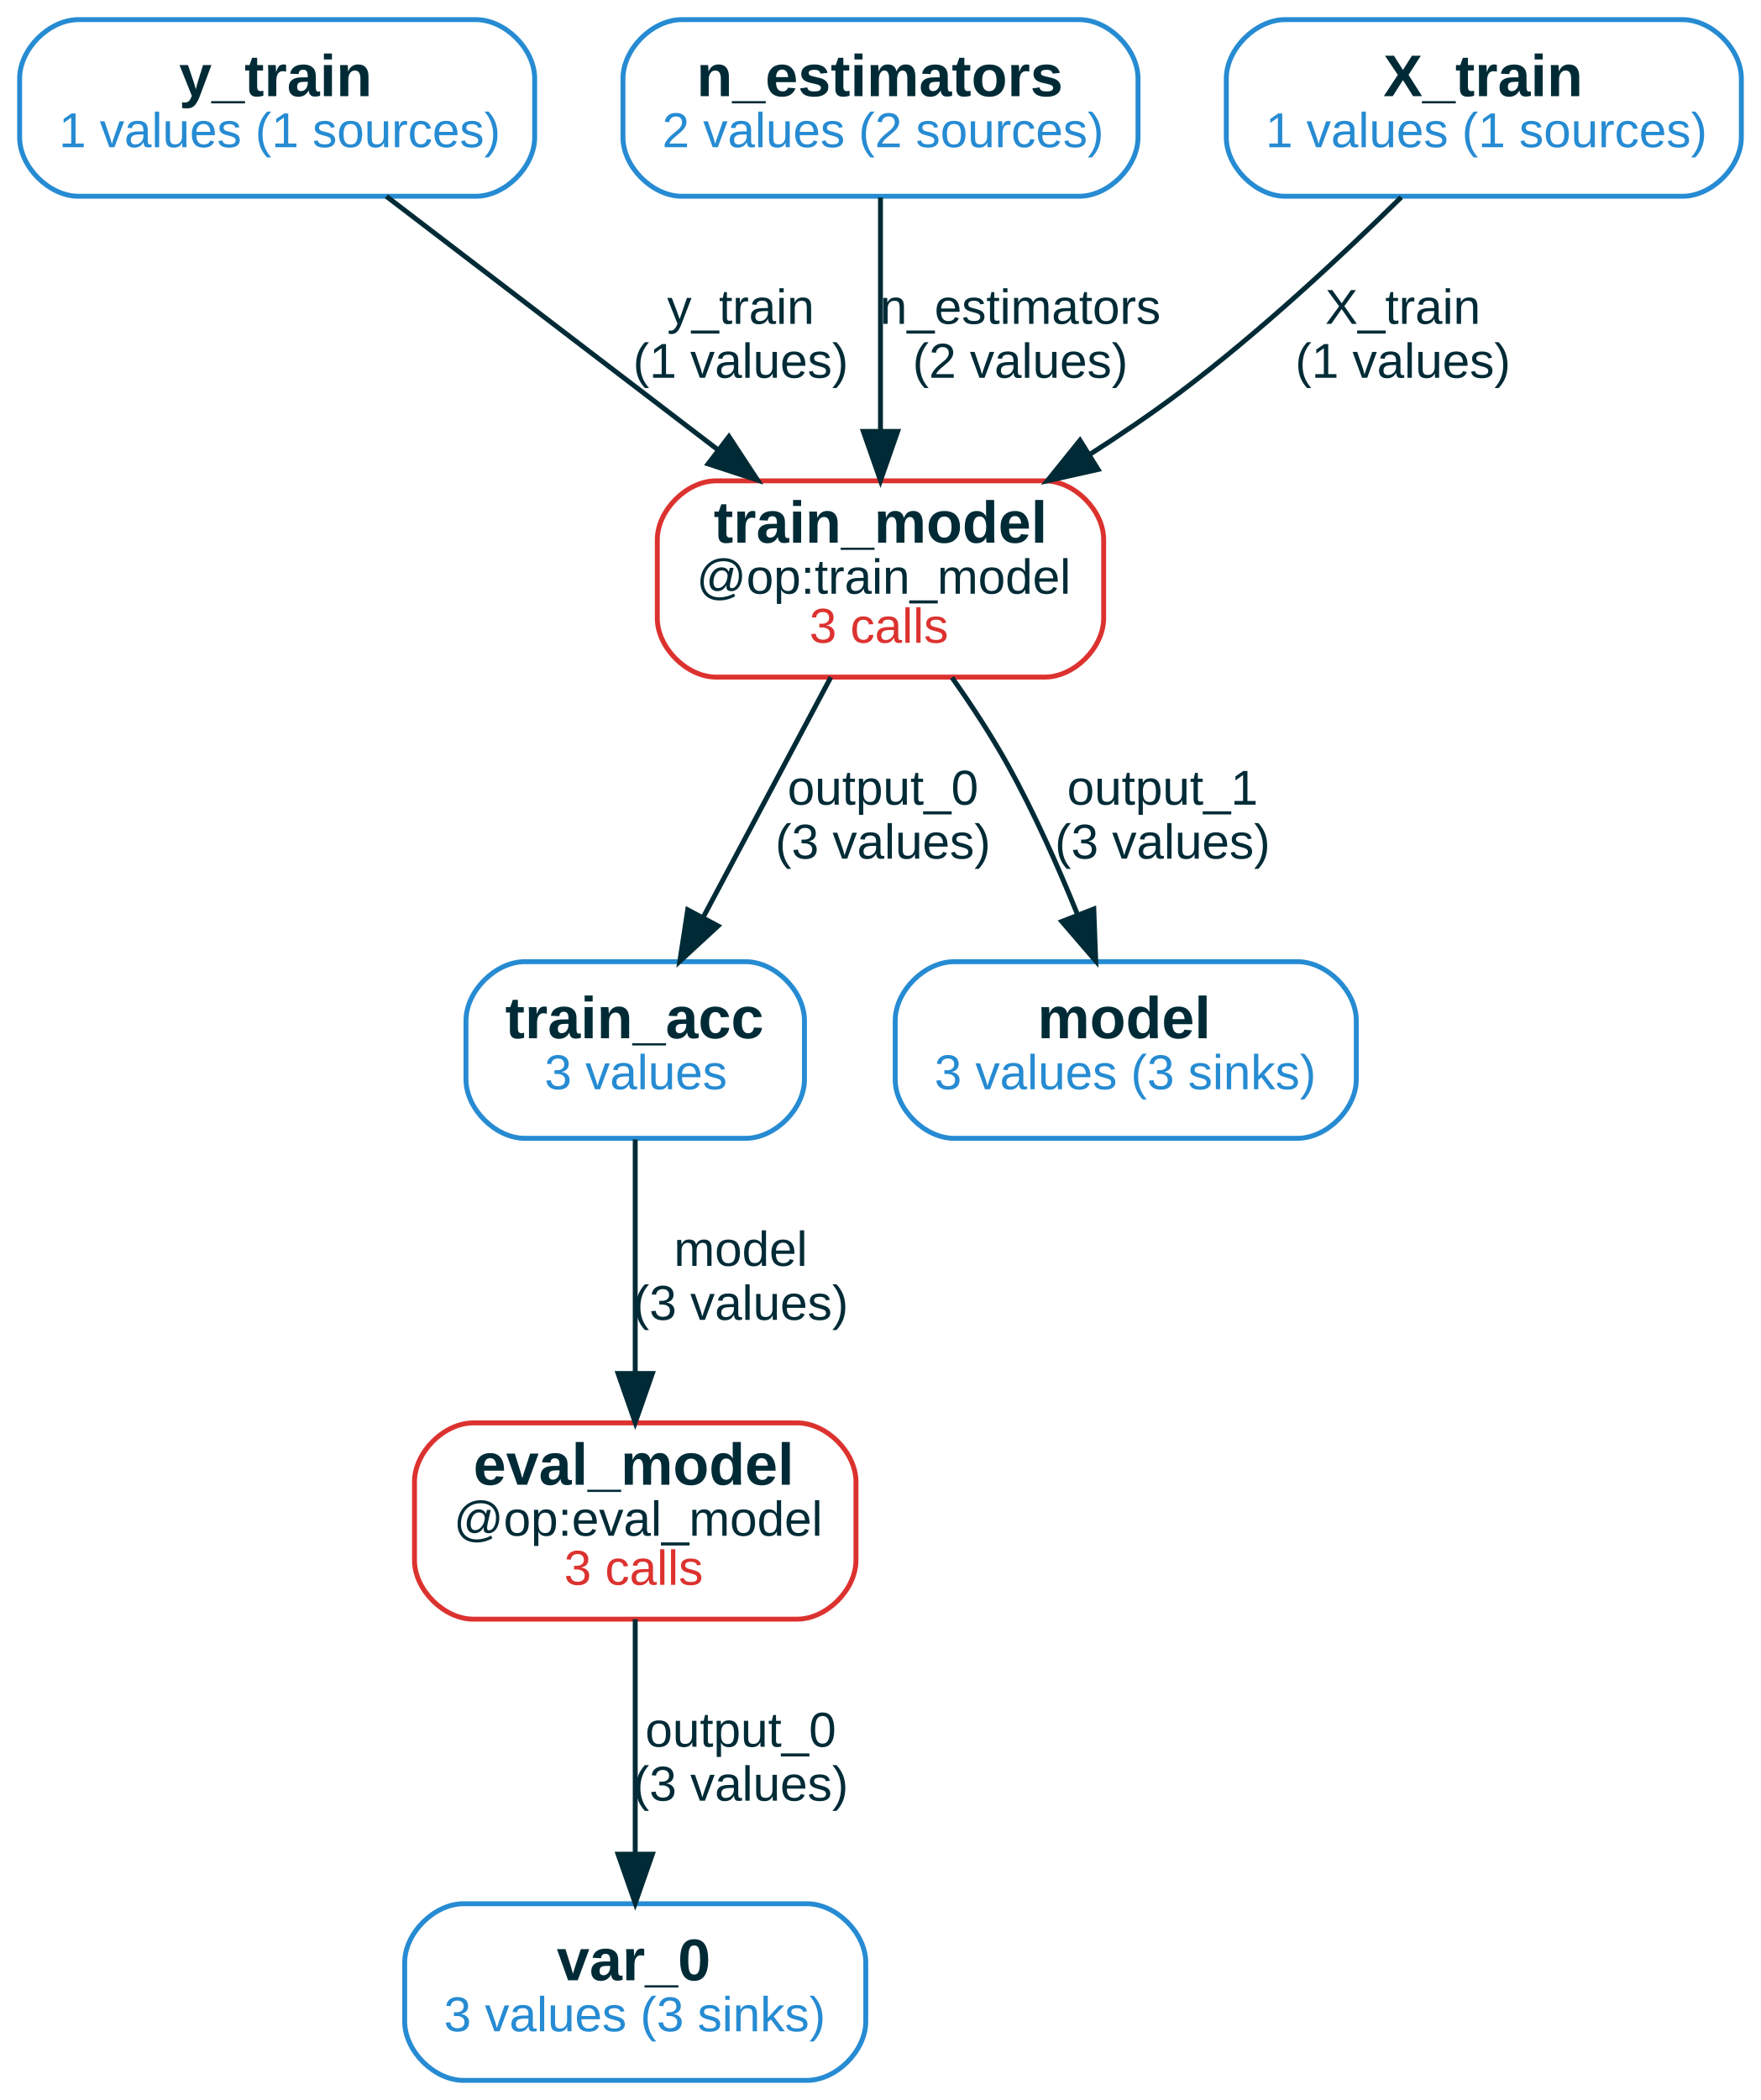
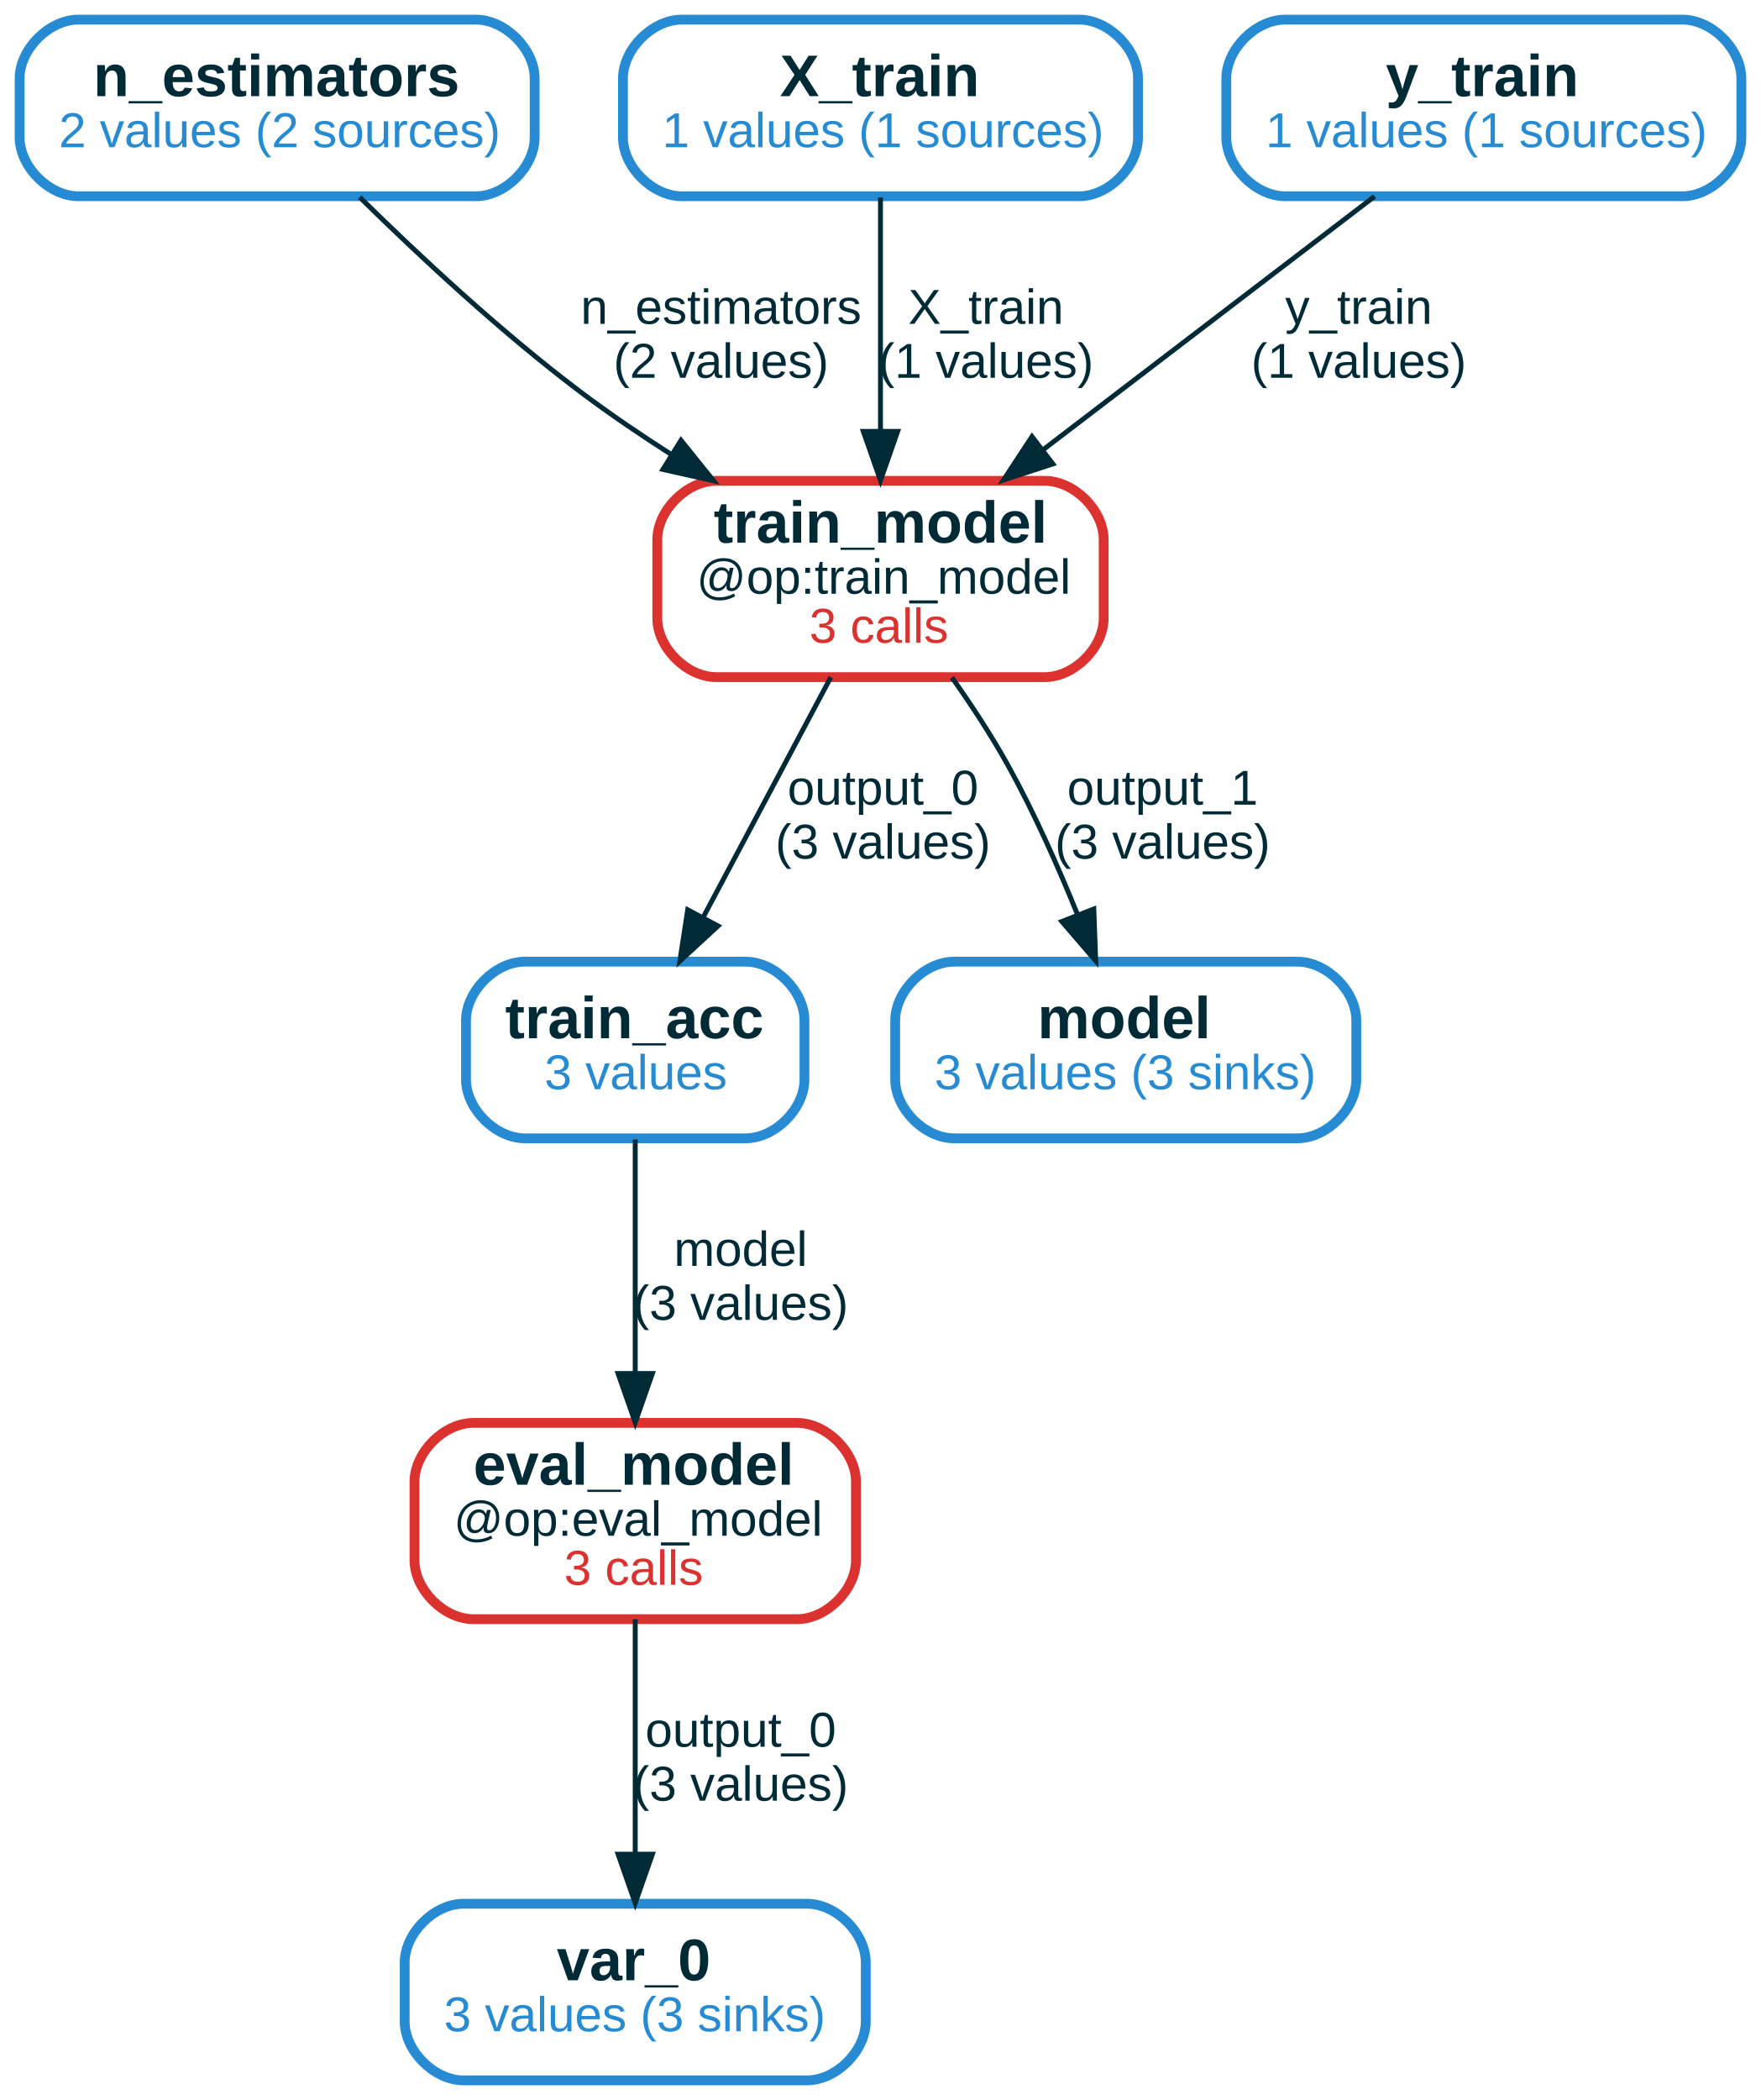
<svg xmlns="http://www.w3.org/2000/svg" width="359pt" height="428pt" viewBox="0.00 0.00 359.00 428.00">
  <g id="graph0" class="graph" transform="scale(1 1) rotate(0) translate(4 424)">
    <polygon fill="white" stroke="transparent" points="-4,4 -4,-424 355,-424 355,4 -4,4" />
    <g id="node1" class="node">
-       <path fill="none" stroke="#268bd2" d="M93,-420C93,-420 12,-420 12,-420 6,-420 0,-414 0,-408 0,-408 0,-396 0,-396 0,-390 6,-384 12,-384 12,-384 93,-384 93,-384 99,-384 105,-390 105,-396 105,-396 105,-408 105,-408 105,-414 99,-420 93,-420" />
-       <text text-anchor="start" x="32.5" y="-404.4" font-family="Liberation Sans,Helvetica,Arial,sans-serif" font-weight="bold" font-size="12.00" fill="#002b36">y_train</text>
-       <text text-anchor="start" x="8" y="-394" font-family="Liberation Sans,Helvetica,Arial,sans-serif" font-size="10.00" fill="#268bd2">1 values (1 sources)</text>
+       <path fill="none" stroke="#268bd2" stroke-width="2" d="M93,-420C93,-420 12,-420 12,-420 6,-420 0,-414 0,-408 0,-408 0,-396 0,-396 0,-390 6,-384 12,-384 12,-384 93,-384 93,-384 99,-384 105,-390 105,-396 105,-396 105,-408 105,-408 105,-414 99,-420 93,-420" />
+       <text text-anchor="start" x="15" y="-404.4" font-family="Liberation Sans,Helvetica,Arial,sans-serif" font-weight="bold" font-size="12.00" fill="#002b36">n_estimators</text>
+       <text text-anchor="start" x="8" y="-394" font-family="Liberation Sans,Helvetica,Arial,sans-serif" font-size="10.00" fill="#268bd2">2 values (2 sources)</text>
    </g>
-     <g id="node8" class="node">
-       <path fill="none" stroke="#dc322f" d="M209,-326C209,-326 142,-326 142,-326 136,-326 130,-320 130,-314 130,-314 130,-298 130,-298 130,-292 136,-286 142,-286 142,-286 209,-286 209,-286 215,-286 221,-292 221,-298 221,-298 221,-314 221,-314 221,-320 215,-326 209,-326" />
+     <g id="node7" class="node">
+       <path fill="none" stroke="#dc322f" stroke-width="2" d="M209,-326C209,-326 142,-326 142,-326 136,-326 130,-320 130,-314 130,-314 130,-298 130,-298 130,-292 136,-286 142,-286 142,-286 209,-286 209,-286 215,-286 221,-292 221,-298 221,-298 221,-314 221,-314 221,-320 215,-326 209,-326" />
      <text text-anchor="start" x="141.5" y="-313.4" font-family="Liberation Sans,Helvetica,Arial,sans-serif" font-weight="bold" font-size="12.00" fill="#002b36">train_model</text>
      <text text-anchor="start" x="138" y="-303" font-family="Liberation Sans,Helvetica,Arial,sans-serif" font-size="10.00" fill="#002b36">@op:train_model</text>
      <text text-anchor="start" x="161" y="-293" font-family="Liberation Sans,Helvetica,Arial,sans-serif" font-size="10.00" fill="#dc322f">3 calls</text>
    </g>
-     <g id="edge5" class="edge">
-       <path fill="none" stroke="#002b36" d="M74.77,-383.98C93.6,-369.59 120.84,-348.78 142.24,-332.42" />
-       <polygon fill="#002b36" stroke="#002b36" points="144.61,-335.02 150.43,-326.16 140.36,-329.45 144.61,-335.02" />
-       <text text-anchor="middle" x="147" y="-358" font-family="Liberation Sans,Helvetica,Arial,sans-serif" font-size="10.00" fill="#002b36">y_train</text>
-       <text text-anchor="middle" x="147" y="-347" font-family="Liberation Sans,Helvetica,Arial,sans-serif" font-size="10.00" fill="#002b36">(1 values)</text>
+     <g id="edge4" class="edge">
+       <path fill="none" stroke="#002b36" d="M69.33,-383.81C81.37,-371.96 98.25,-356.21 114.5,-344 120.29,-339.65 126.61,-335.36 132.92,-331.33" />
+       <polygon fill="#002b36" stroke="#002b36" points="134.83,-334.26 141.48,-326.01 131.14,-328.32 134.83,-334.26" />
+       <text text-anchor="middle" x="143" y="-358" font-family="Liberation Sans,Helvetica,Arial,sans-serif" font-size="10.00" fill="#002b36">n_estimators</text>
+       <text text-anchor="middle" x="143" y="-347" font-family="Liberation Sans,Helvetica,Arial,sans-serif" font-size="10.00" fill="#002b36">(2 values)</text>
    </g>
    <g id="node2" class="node">
-       <path fill="none" stroke="#268bd2" d="M160.5,-36C160.5,-36 90.5,-36 90.5,-36 84.5,-36 78.5,-30 78.5,-24 78.5,-24 78.5,-12 78.5,-12 78.5,-6 84.5,0 90.5,0 90.5,0 160.5,0 160.5,0 166.5,0 172.5,-6 172.5,-12 172.5,-12 172.5,-24 172.5,-24 172.5,-30 166.5,-36 160.5,-36" />
+       <path fill="none" stroke="#268bd2" stroke-width="2" d="M216,-420C216,-420 135,-420 135,-420 129,-420 123,-414 123,-408 123,-408 123,-396 123,-396 123,-390 129,-384 135,-384 135,-384 216,-384 216,-384 222,-384 228,-390 228,-396 228,-396 228,-408 228,-408 228,-414 222,-420 216,-420" />
+       <text text-anchor="start" x="155" y="-404.4" font-family="Liberation Sans,Helvetica,Arial,sans-serif" font-weight="bold" font-size="12.00" fill="#002b36">X_train</text>
+       <text text-anchor="start" x="131" y="-394" font-family="Liberation Sans,Helvetica,Arial,sans-serif" font-size="10.00" fill="#268bd2">1 values (1 sources)</text>
+     </g>
+     <g id="edge3" class="edge">
+       <path fill="none" stroke="#002b36" d="M175.5,-383.76C175.5,-370.5 175.5,-351.86 175.5,-336.27" />
+       <polygon fill="#002b36" stroke="#002b36" points="179,-336.07 175.5,-326.07 172,-336.07 179,-336.07" />
+       <text text-anchor="middle" x="197" y="-358" font-family="Liberation Sans,Helvetica,Arial,sans-serif" font-size="10.00" fill="#002b36">X_train</text>
+       <text text-anchor="middle" x="197" y="-347" font-family="Liberation Sans,Helvetica,Arial,sans-serif" font-size="10.00" fill="#002b36">(1 values)</text>
+     </g>
+     <g id="node3" class="node">
+       <path fill="none" stroke="#268bd2" stroke-width="2" d="M339,-420C339,-420 258,-420 258,-420 252,-420 246,-414 246,-408 246,-408 246,-396 246,-396 246,-390 252,-384 258,-384 258,-384 339,-384 339,-384 345,-384 351,-390 351,-396 351,-396 351,-408 351,-408 351,-414 345,-420 339,-420" />
+       <text text-anchor="start" x="278.5" y="-404.4" font-family="Liberation Sans,Helvetica,Arial,sans-serif" font-weight="bold" font-size="12.00" fill="#002b36">y_train</text>
+       <text text-anchor="start" x="254" y="-394" font-family="Liberation Sans,Helvetica,Arial,sans-serif" font-size="10.00" fill="#268bd2">1 values (1 sources)</text>
+     </g>
+     <g id="edge5" class="edge">
+       <path fill="none" stroke="#002b36" d="M276.23,-383.98C257.4,-369.59 230.16,-348.78 208.76,-332.42" />
+       <polygon fill="#002b36" stroke="#002b36" points="210.64,-329.45 200.57,-326.16 206.39,-335.02 210.64,-329.45" />
+       <text text-anchor="middle" x="273" y="-358" font-family="Liberation Sans,Helvetica,Arial,sans-serif" font-size="10.00" fill="#002b36">y_train</text>
+       <text text-anchor="middle" x="273" y="-347" font-family="Liberation Sans,Helvetica,Arial,sans-serif" font-size="10.00" fill="#002b36">(1 values)</text>
+     </g>
+     <g id="node4" class="node">
+       <path fill="none" stroke="#268bd2" stroke-width="2" d="M160.5,-36C160.5,-36 90.5,-36 90.5,-36 84.5,-36 78.5,-30 78.5,-24 78.5,-24 78.5,-12 78.5,-12 78.5,-6 84.5,0 90.5,0 90.5,0 160.5,0 160.5,0 166.5,0 172.5,-6 172.5,-12 172.5,-12 172.5,-24 172.5,-24 172.5,-30 166.5,-36 160.5,-36" />
      <text text-anchor="start" x="109.5" y="-20.4" font-family="Liberation Sans,Helvetica,Arial,sans-serif" font-weight="bold" font-size="12.00" fill="#002b36">var_0</text>
      <text text-anchor="start" x="86.5" y="-10" font-family="Liberation Sans,Helvetica,Arial,sans-serif" font-size="10.00" fill="#268bd2">3 values (3 sinks)</text>
    </g>
-     <g id="node3" class="node">
-       <path fill="none" stroke="#268bd2" d="M216,-420C216,-420 135,-420 135,-420 129,-420 123,-414 123,-408 123,-408 123,-396 123,-396 123,-390 129,-384 135,-384 135,-384 216,-384 216,-384 222,-384 228,-390 228,-396 228,-396 228,-408 228,-408 228,-414 222,-420 216,-420" />
-       <text text-anchor="start" x="138" y="-404.4" font-family="Liberation Sans,Helvetica,Arial,sans-serif" font-weight="bold" font-size="12.00" fill="#002b36">n_estimators</text>
-       <text text-anchor="start" x="131" y="-394" font-family="Liberation Sans,Helvetica,Arial,sans-serif" font-size="10.00" fill="#268bd2">2 values (2 sources)</text>
-     </g>
-     <g id="edge4" class="edge">
-       <path fill="none" stroke="#002b36" d="M175.5,-383.76C175.5,-370.5 175.5,-351.86 175.5,-336.27" />
-       <polygon fill="#002b36" stroke="#002b36" points="179,-336.07 175.5,-326.07 172,-336.07 179,-336.07" />
-       <text text-anchor="middle" x="204" y="-358" font-family="Liberation Sans,Helvetica,Arial,sans-serif" font-size="10.00" fill="#002b36">n_estimators</text>
-       <text text-anchor="middle" x="204" y="-347" font-family="Liberation Sans,Helvetica,Arial,sans-serif" font-size="10.00" fill="#002b36">(2 values)</text>
-     </g>
-     <g id="node4" class="node">
-       <path fill="none" stroke="#268bd2" d="M148,-228C148,-228 103,-228 103,-228 97,-228 91,-222 91,-216 91,-216 91,-204 91,-204 91,-198 97,-192 103,-192 103,-192 148,-192 148,-192 154,-192 160,-198 160,-204 160,-204 160,-216 160,-216 160,-222 154,-228 148,-228" />
+     <g id="node5" class="node">
+       <path fill="none" stroke="#268bd2" stroke-width="2" d="M148,-228C148,-228 103,-228 103,-228 97,-228 91,-222 91,-216 91,-216 91,-204 91,-204 91,-198 97,-192 103,-192 103,-192 148,-192 148,-192 154,-192 160,-198 160,-204 160,-204 160,-216 160,-216 160,-222 154,-228 148,-228" />
      <text text-anchor="start" x="99" y="-212.4" font-family="Liberation Sans,Helvetica,Arial,sans-serif" font-weight="bold" font-size="12.00" fill="#002b36">train_acc</text>
      <text text-anchor="start" x="107" y="-202" font-family="Liberation Sans,Helvetica,Arial,sans-serif" font-size="10.00" fill="#268bd2">3 values</text>
    </g>
-     <g id="node7" class="node">
-       <path fill="none" stroke="#dc322f" d="M158.5,-134C158.5,-134 92.5,-134 92.5,-134 86.5,-134 80.5,-128 80.5,-122 80.5,-122 80.5,-106 80.5,-106 80.5,-100 86.5,-94 92.5,-94 92.5,-94 158.5,-94 158.5,-94 164.5,-94 170.5,-100 170.5,-106 170.5,-106 170.5,-122 170.5,-122 170.5,-128 164.5,-134 158.5,-134" />
+     <g id="node8" class="node">
+       <path fill="none" stroke="#dc322f" stroke-width="2" d="M158.5,-134C158.5,-134 92.5,-134 92.5,-134 86.5,-134 80.5,-128 80.5,-122 80.5,-122 80.5,-106 80.5,-106 80.5,-100 86.5,-94 92.5,-94 92.5,-94 158.5,-94 158.5,-94 164.5,-94 170.5,-100 170.5,-106 170.5,-106 170.5,-122 170.5,-122 170.5,-128 164.5,-134 158.5,-134" />
      <text text-anchor="start" x="92.5" y="-121.4" font-family="Liberation Sans,Helvetica,Arial,sans-serif" font-weight="bold" font-size="12.00" fill="#002b36">eval_model</text>
      <text text-anchor="start" x="88.5" y="-111" font-family="Liberation Sans,Helvetica,Arial,sans-serif" font-size="10.00" fill="#002b36">@op:eval_model</text>
      <text text-anchor="start" x="111" y="-101" font-family="Liberation Sans,Helvetica,Arial,sans-serif" font-size="10.00" fill="#dc322f">3 calls</text>
    </g>
    <g id="edge6" class="edge">
      <path fill="none" stroke="#002b36" d="M125.5,-191.76C125.5,-178.5 125.5,-159.86 125.5,-144.27" />
      <polygon fill="#002b36" stroke="#002b36" points="129,-144.07 125.5,-134.07 122,-144.07 129,-144.07" />
      <text text-anchor="middle" x="147" y="-166" font-family="Liberation Sans,Helvetica,Arial,sans-serif" font-size="10.00" fill="#002b36">model</text>
      <text text-anchor="middle" x="147" y="-155" font-family="Liberation Sans,Helvetica,Arial,sans-serif" font-size="10.00" fill="#002b36">(3 values)</text>
    </g>
-     <g id="node5" class="node">
-       <path fill="none" stroke="#268bd2" d="M260.5,-228C260.5,-228 190.5,-228 190.5,-228 184.5,-228 178.5,-222 178.5,-216 178.5,-216 178.5,-204 178.5,-204 178.5,-198 184.5,-192 190.5,-192 190.5,-192 260.5,-192 260.5,-192 266.5,-192 272.5,-198 272.5,-204 272.5,-204 272.5,-216 272.5,-216 272.5,-222 266.5,-228 260.5,-228" />
+     <g id="node6" class="node">
+       <path fill="none" stroke="#268bd2" stroke-width="2" d="M260.5,-228C260.5,-228 190.5,-228 190.5,-228 184.5,-228 178.5,-222 178.5,-216 178.5,-216 178.5,-204 178.5,-204 178.5,-198 184.5,-192 190.5,-192 190.5,-192 260.5,-192 260.5,-192 266.5,-192 272.5,-198 272.5,-204 272.5,-204 272.5,-216 272.5,-216 272.5,-222 266.5,-228 260.5,-228" />
      <text text-anchor="start" x="207.5" y="-212.4" font-family="Liberation Sans,Helvetica,Arial,sans-serif" font-weight="bold" font-size="12.00" fill="#002b36">model</text>
      <text text-anchor="start" x="186.5" y="-202" font-family="Liberation Sans,Helvetica,Arial,sans-serif" font-size="10.00" fill="#268bd2">3 values (3 sinks)</text>
-     </g>
-     <g id="node6" class="node">
-       <path fill="none" stroke="#268bd2" d="M339,-420C339,-420 258,-420 258,-420 252,-420 246,-414 246,-408 246,-408 246,-396 246,-396 246,-390 252,-384 258,-384 258,-384 339,-384 339,-384 345,-384 351,-390 351,-396 351,-396 351,-408 351,-408 351,-414 345,-420 339,-420" />
-       <text text-anchor="start" x="278" y="-404.4" font-family="Liberation Sans,Helvetica,Arial,sans-serif" font-weight="bold" font-size="12.00" fill="#002b36">X_train</text>
-       <text text-anchor="start" x="254" y="-394" font-family="Liberation Sans,Helvetica,Arial,sans-serif" font-size="10.00" fill="#268bd2">1 values (1 sources)</text>
-     </g>
-     <g id="edge3" class="edge">
-       <path fill="none" stroke="#002b36" d="M281.67,-383.81C269.63,-371.96 252.75,-356.21 236.5,-344 230.71,-339.65 224.39,-335.36 218.08,-331.33" />
-       <polygon fill="#002b36" stroke="#002b36" points="219.86,-328.32 209.52,-326.01 216.17,-334.26 219.86,-328.32" />
-       <text text-anchor="middle" x="282" y="-358" font-family="Liberation Sans,Helvetica,Arial,sans-serif" font-size="10.00" fill="#002b36">X_train</text>
-       <text text-anchor="middle" x="282" y="-347" font-family="Liberation Sans,Helvetica,Arial,sans-serif" font-size="10.00" fill="#002b36">(1 values)</text>
-     </g>
-     <g id="edge7" class="edge">
-       <path fill="none" stroke="#002b36" d="M125.5,-93.98C125.5,-80.34 125.5,-61.75 125.5,-46.5" />
-       <polygon fill="#002b36" stroke="#002b36" points="129,-46.1 125.5,-36.1 122,-46.1 129,-46.1" />
-       <text text-anchor="middle" x="147" y="-68" font-family="Liberation Sans,Helvetica,Arial,sans-serif" font-size="10.00" fill="#002b36">output_0</text>
-       <text text-anchor="middle" x="147" y="-57" font-family="Liberation Sans,Helvetica,Arial,sans-serif" font-size="10.00" fill="#002b36">(3 values)</text>
    </g>
    <g id="edge1" class="edge">
      <path fill="none" stroke="#002b36" d="M165.38,-285.98C157.91,-271.94 147.66,-252.66 139.42,-237.17" />
      <polygon fill="#002b36" stroke="#002b36" points="142.38,-235.28 134.59,-228.1 136.2,-238.57 142.38,-235.28" />
      <text text-anchor="middle" x="176" y="-260" font-family="Liberation Sans,Helvetica,Arial,sans-serif" font-size="10.00" fill="#002b36">output_0</text>
      <text text-anchor="middle" x="176" y="-249" font-family="Liberation Sans,Helvetica,Arial,sans-serif" font-size="10.00" fill="#002b36">(3 values)</text>
    </g>
    <g id="edge2" class="edge">
      <path fill="none" stroke="#002b36" d="M190.07,-285.92C194.04,-280.31 198.15,-274.04 201.5,-268 206.79,-258.45 211.66,-247.49 215.61,-237.75" />
      <polygon fill="#002b36" stroke="#002b36" points="218.99,-238.74 219.38,-228.16 212.47,-236.19 218.99,-238.74" />
      <text text-anchor="middle" x="233" y="-260" font-family="Liberation Sans,Helvetica,Arial,sans-serif" font-size="10.00" fill="#002b36">output_1</text>
      <text text-anchor="middle" x="233" y="-249" font-family="Liberation Sans,Helvetica,Arial,sans-serif" font-size="10.00" fill="#002b36">(3 values)</text>
    </g>
+     <g id="edge7" class="edge">
+       <path fill="none" stroke="#002b36" d="M125.5,-93.98C125.5,-80.34 125.5,-61.75 125.5,-46.5" />
+       <polygon fill="#002b36" stroke="#002b36" points="129,-46.1 125.5,-36.1 122,-46.1 129,-46.1" />
+       <text text-anchor="middle" x="147" y="-68" font-family="Liberation Sans,Helvetica,Arial,sans-serif" font-size="10.00" fill="#002b36">output_0</text>
+       <text text-anchor="middle" x="147" y="-57" font-family="Liberation Sans,Helvetica,Arial,sans-serif" font-size="10.00" fill="#002b36">(3 values)</text>
+     </g>
  </g>
</svg>
